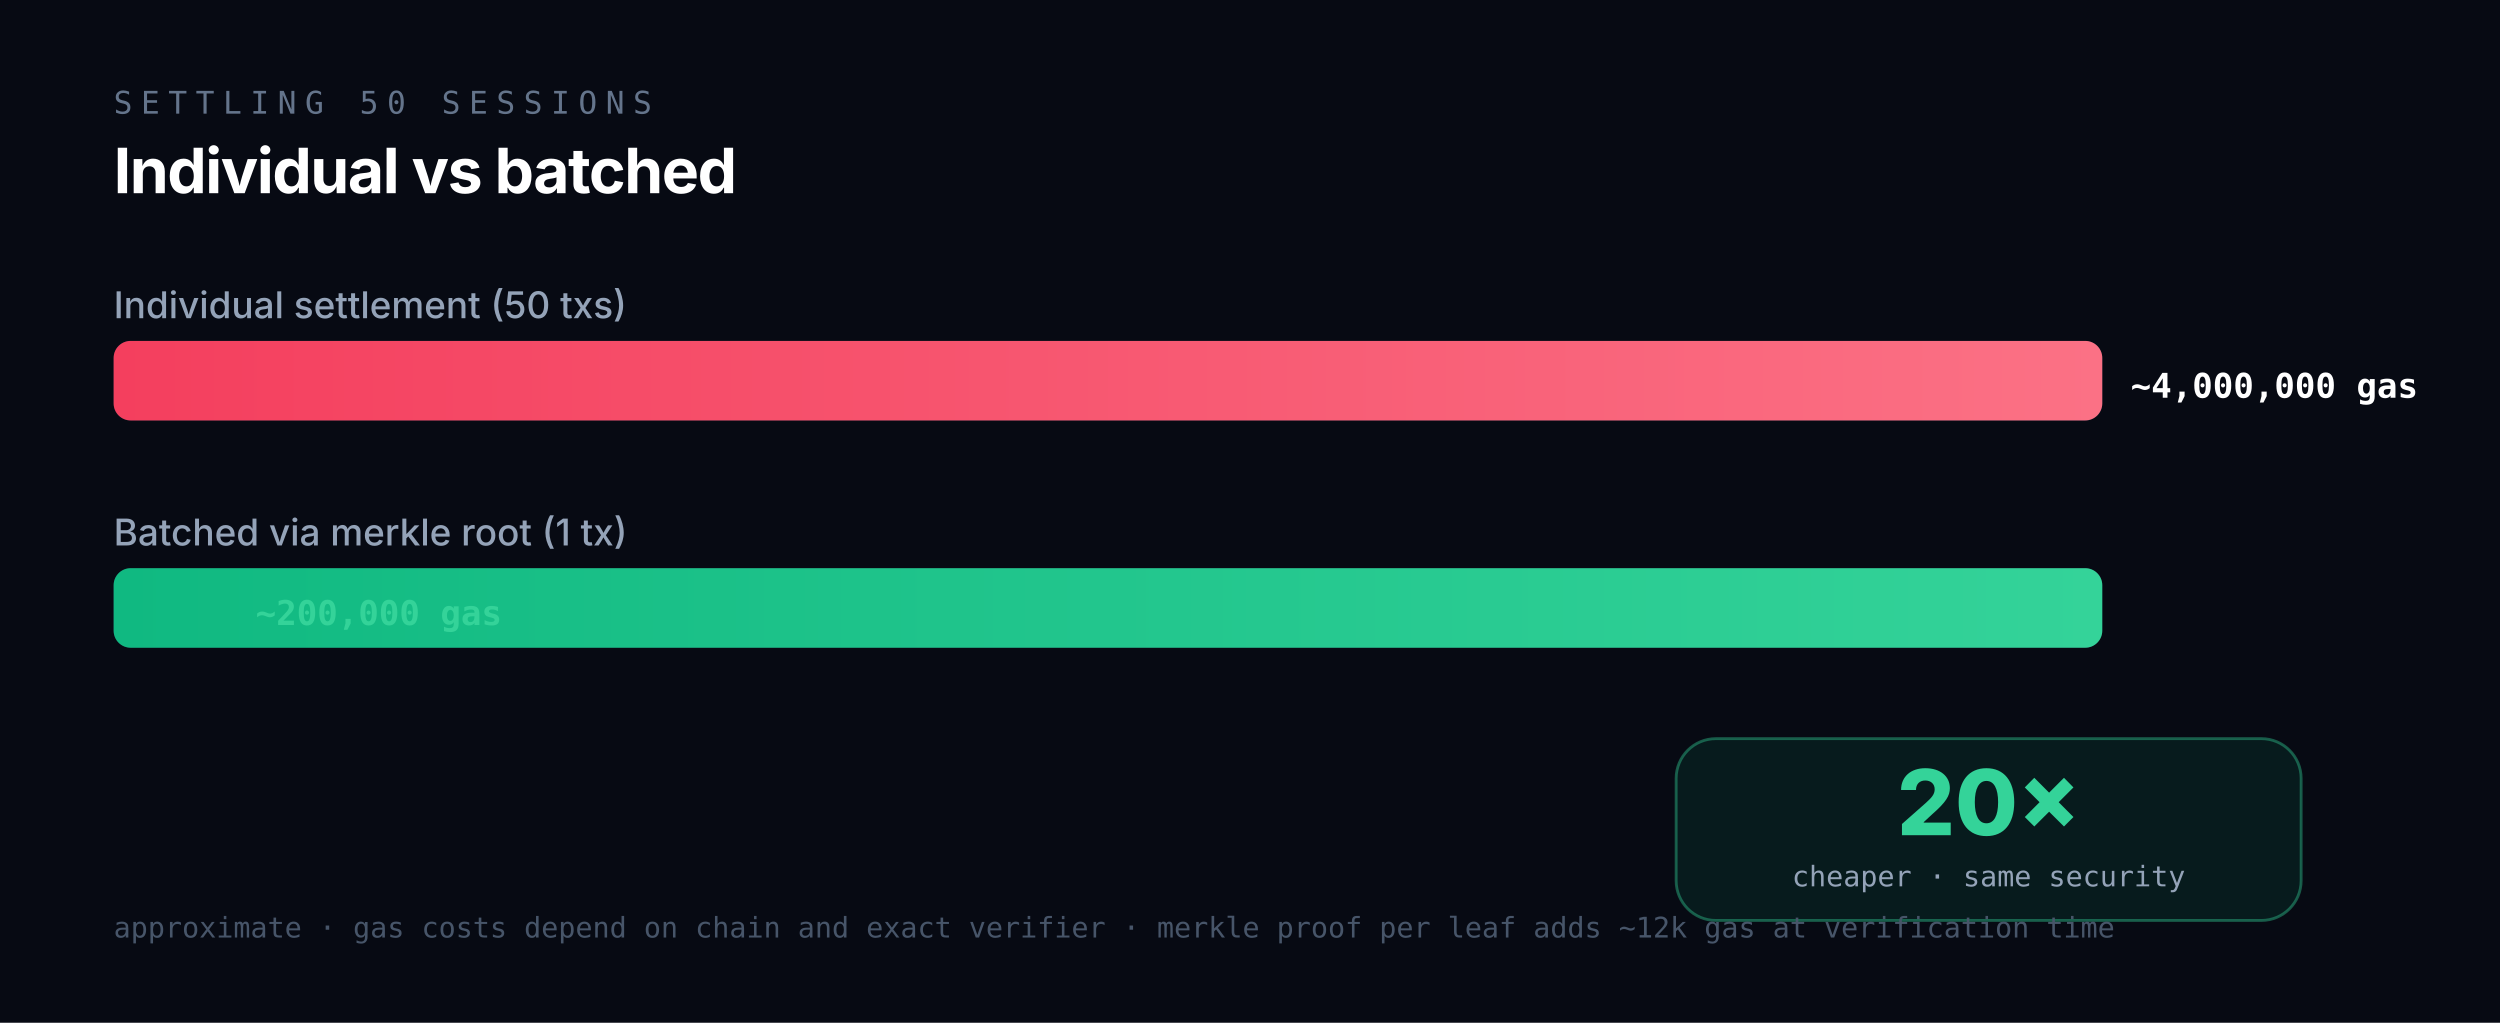
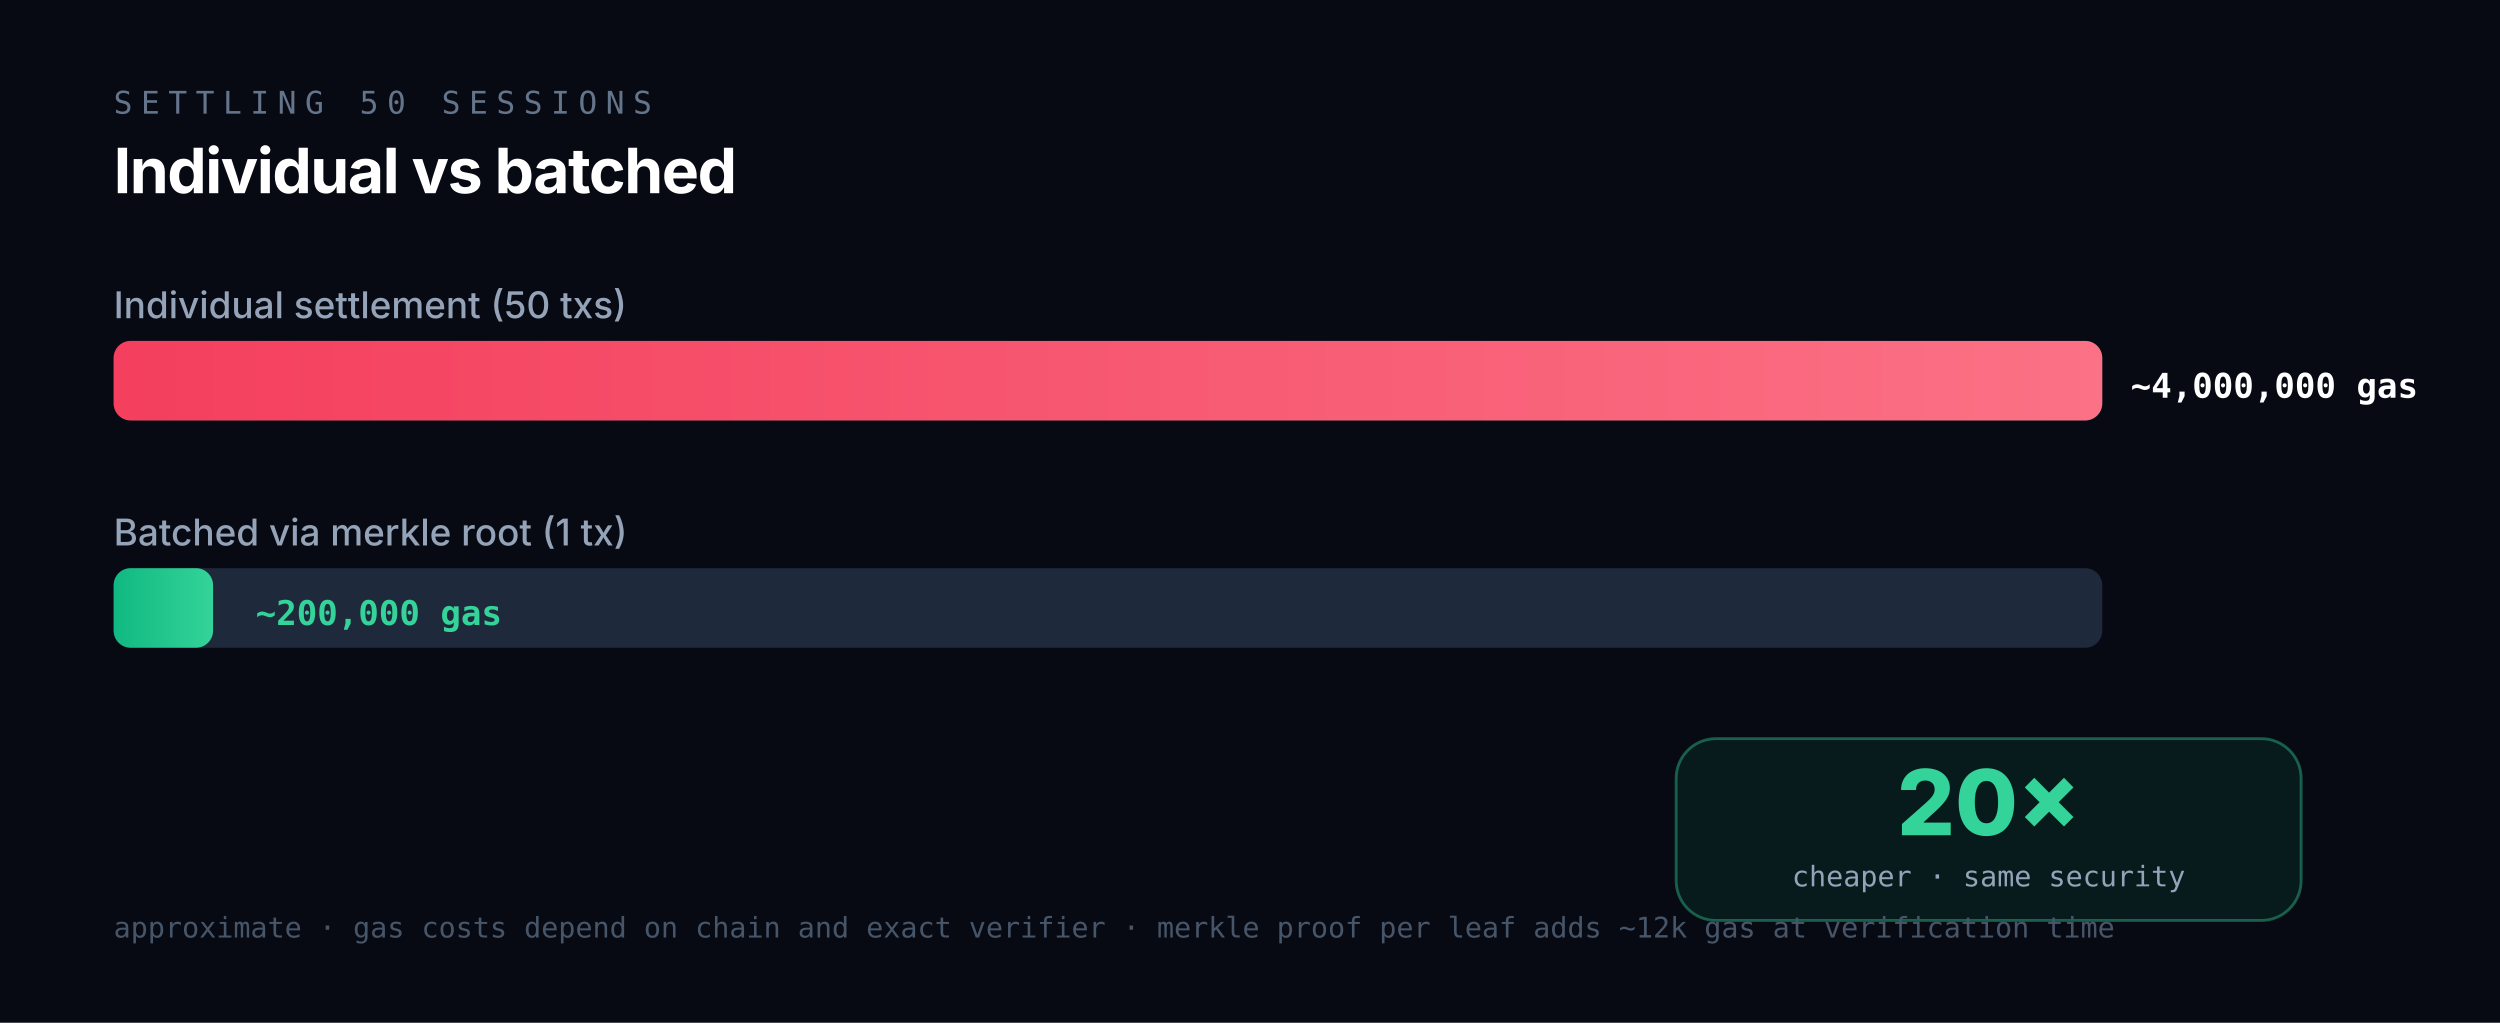
<svg xmlns="http://www.w3.org/2000/svg" viewBox="0 0 880 360" role="img" aria-label="Gas cost: individual vs batched settlement">
  <defs>
    <linearGradient id="rose" x1="0" y1="0" x2="1" y2="0">
      <stop offset="0%" stop-color="#f43f5e" />
      <stop offset="100%" stop-color="#fb7185" />
    </linearGradient>
    <linearGradient id="emerald" x1="0" y1="0" x2="1" y2="0">
      <stop offset="0%" stop-color="#10b981" />
      <stop offset="100%" stop-color="#34d399" />
    </linearGradient>
    <style>
      .sans { font-family: Inter, ui-sans-serif, system-ui, sans-serif; }
      .mono { font-family: 'JetBrains Mono', ui-monospace, Menlo, monospace; }
-       .bar-rose { transform-origin: left; animation: grow-rose 4s cubic-bezier(0.4, 0, 0.2, 1) infinite; }
-       .bar-emerald { transform-origin: left; animation: grow-emerald 4s cubic-bezier(0.4, 0, 0.2, 1) infinite; }
-       .label-rose { animation: appear 4s linear infinite; }
-       .label-emerald { animation: appear 4s linear infinite; animation-delay: 0.6s; }
-       .savings { animation: pop 4s cubic-bezier(0.34, 1.56, 0.64, 1) infinite; transform-origin: 760px 200px; }
-       @keyframes grow-rose {
-         0% { transform: scaleX(0); }
-         25% { transform: scaleX(1); }
+       .bar-rose    { transform-origin: left center; animation: grow 4s cubic-bezier(0.4, 0, 0.2, 1) infinite both; }
+       .bar-emerald { transform-origin: left center; animation: grow 4s cubic-bezier(0.4, 0, 0.2, 1) infinite both; animation-delay: 0.6s; }
+       .label-rose    { animation: appear 4s linear infinite both; }
+       .label-emerald { animation: appear 4s linear infinite both; animation-delay: 0.6s; }
+       .savings       { animation: pop 4s cubic-bezier(0.34, 1.56, 0.64, 1) infinite both; transform-origin: 750px 292px; }
+       @keyframes grow {
+         0%   { transform: scaleX(0); }
+         25%  { transform: scaleX(1); }
        100% { transform: scaleX(1); }
      }
-       @keyframes grow-emerald {
-         0% { transform: scaleX(0); }
-         20% { transform: scaleX(0); }
-         45% { transform: scaleX(0.05); }
-         100% { transform: scaleX(0.05); }
-       }
      @keyframes appear {
-         0% { opacity: 0; }
-         15% { opacity: 1; }
+         0%   { opacity: 0; }
+         15%  { opacity: 1; }
        100% { opacity: 1; }
      }
      @keyframes pop {
        0%, 50% { opacity: 0; transform: scale(0.6); }
-         70% { opacity: 1; transform: scale(1.1); }
+         70%     { opacity: 1; transform: scale(1.1); }
        85%, 100% { opacity: 1; transform: scale(1); }
      }
      @media (prefers-reduced-motion: reduce) {
-         .bar-rose, .bar-emerald, .label-rose, .label-emerald, .savings { animation: none !important; transform: none !important; opacity: 1 !important; }
+         .bar-rose, .bar-emerald, .label-rose, .label-emerald, .savings {
+           animation: none !important; transform: none !important; opacity: 1 !important;
+         }
      }
    </style>
  </defs>
  <rect width="880" height="360" fill="#070a13" />
  <g transform="translate(40,40)">
    <text class="mono" fill="#64748b" font-size="11" letter-spacing="3">SETTLING 50 SESSIONS</text>
    <text class="sans" fill="#ffffff" font-size="22" font-weight="700" letter-spacing="-0.5" y="28">Individual vs batched</text>
  </g>
  <g transform="translate(40,120)">
    <text class="sans" fill="#94a3b8" font-size="13" font-weight="500" y="-8">Individual settlement (50 txs)</text>
    <rect width="700" height="28" rx="6" fill="#1e293b" />
    <rect class="bar-rose" width="700" height="28" rx="6" fill="url(#rose)" />
    <g class="label-rose">
      <text class="mono" fill="#fff" font-size="12" font-weight="600" x="710" y="20">~4,000,000 gas</text>
    </g>
  </g>
  <g transform="translate(40,200)">
    <text class="sans" fill="#94a3b8" font-size="13" font-weight="500" y="-8">Batched via merkle root (1 tx)</text>
    <rect width="700" height="28" rx="6" fill="#1e293b" />
-     <rect class="bar-emerald" width="700" height="28" rx="6" fill="url(#emerald)" />
+     <rect class="bar-emerald" width="35" height="28" rx="6" fill="url(#emerald)" />
    <g class="label-emerald">
      <text class="mono" fill="#34d399" font-size="12" font-weight="600" x="50" y="20">~200,000 gas</text>
    </g>
  </g>
  <g class="savings" transform="translate(640,260)">
    <rect x="-50" y="0" width="220" height="64" rx="14" fill="#10b981" fill-opacity="0.10" stroke="#34d399" stroke-opacity="0.4" />
    <text class="sans" fill="#34d399" font-size="32" font-weight="800" x="60" y="34" text-anchor="middle">20×</text>
    <text class="mono" fill="#94a3b8" font-size="10" x="60" y="52" text-anchor="middle">cheaper · same security</text>
  </g>
  <text class="mono" fill="#475569" font-size="10" x="40" y="330">approximate · gas costs depend on chain and exact verifier · merkle proof per leaf adds ~12k gas at verification time</text>
</svg>
